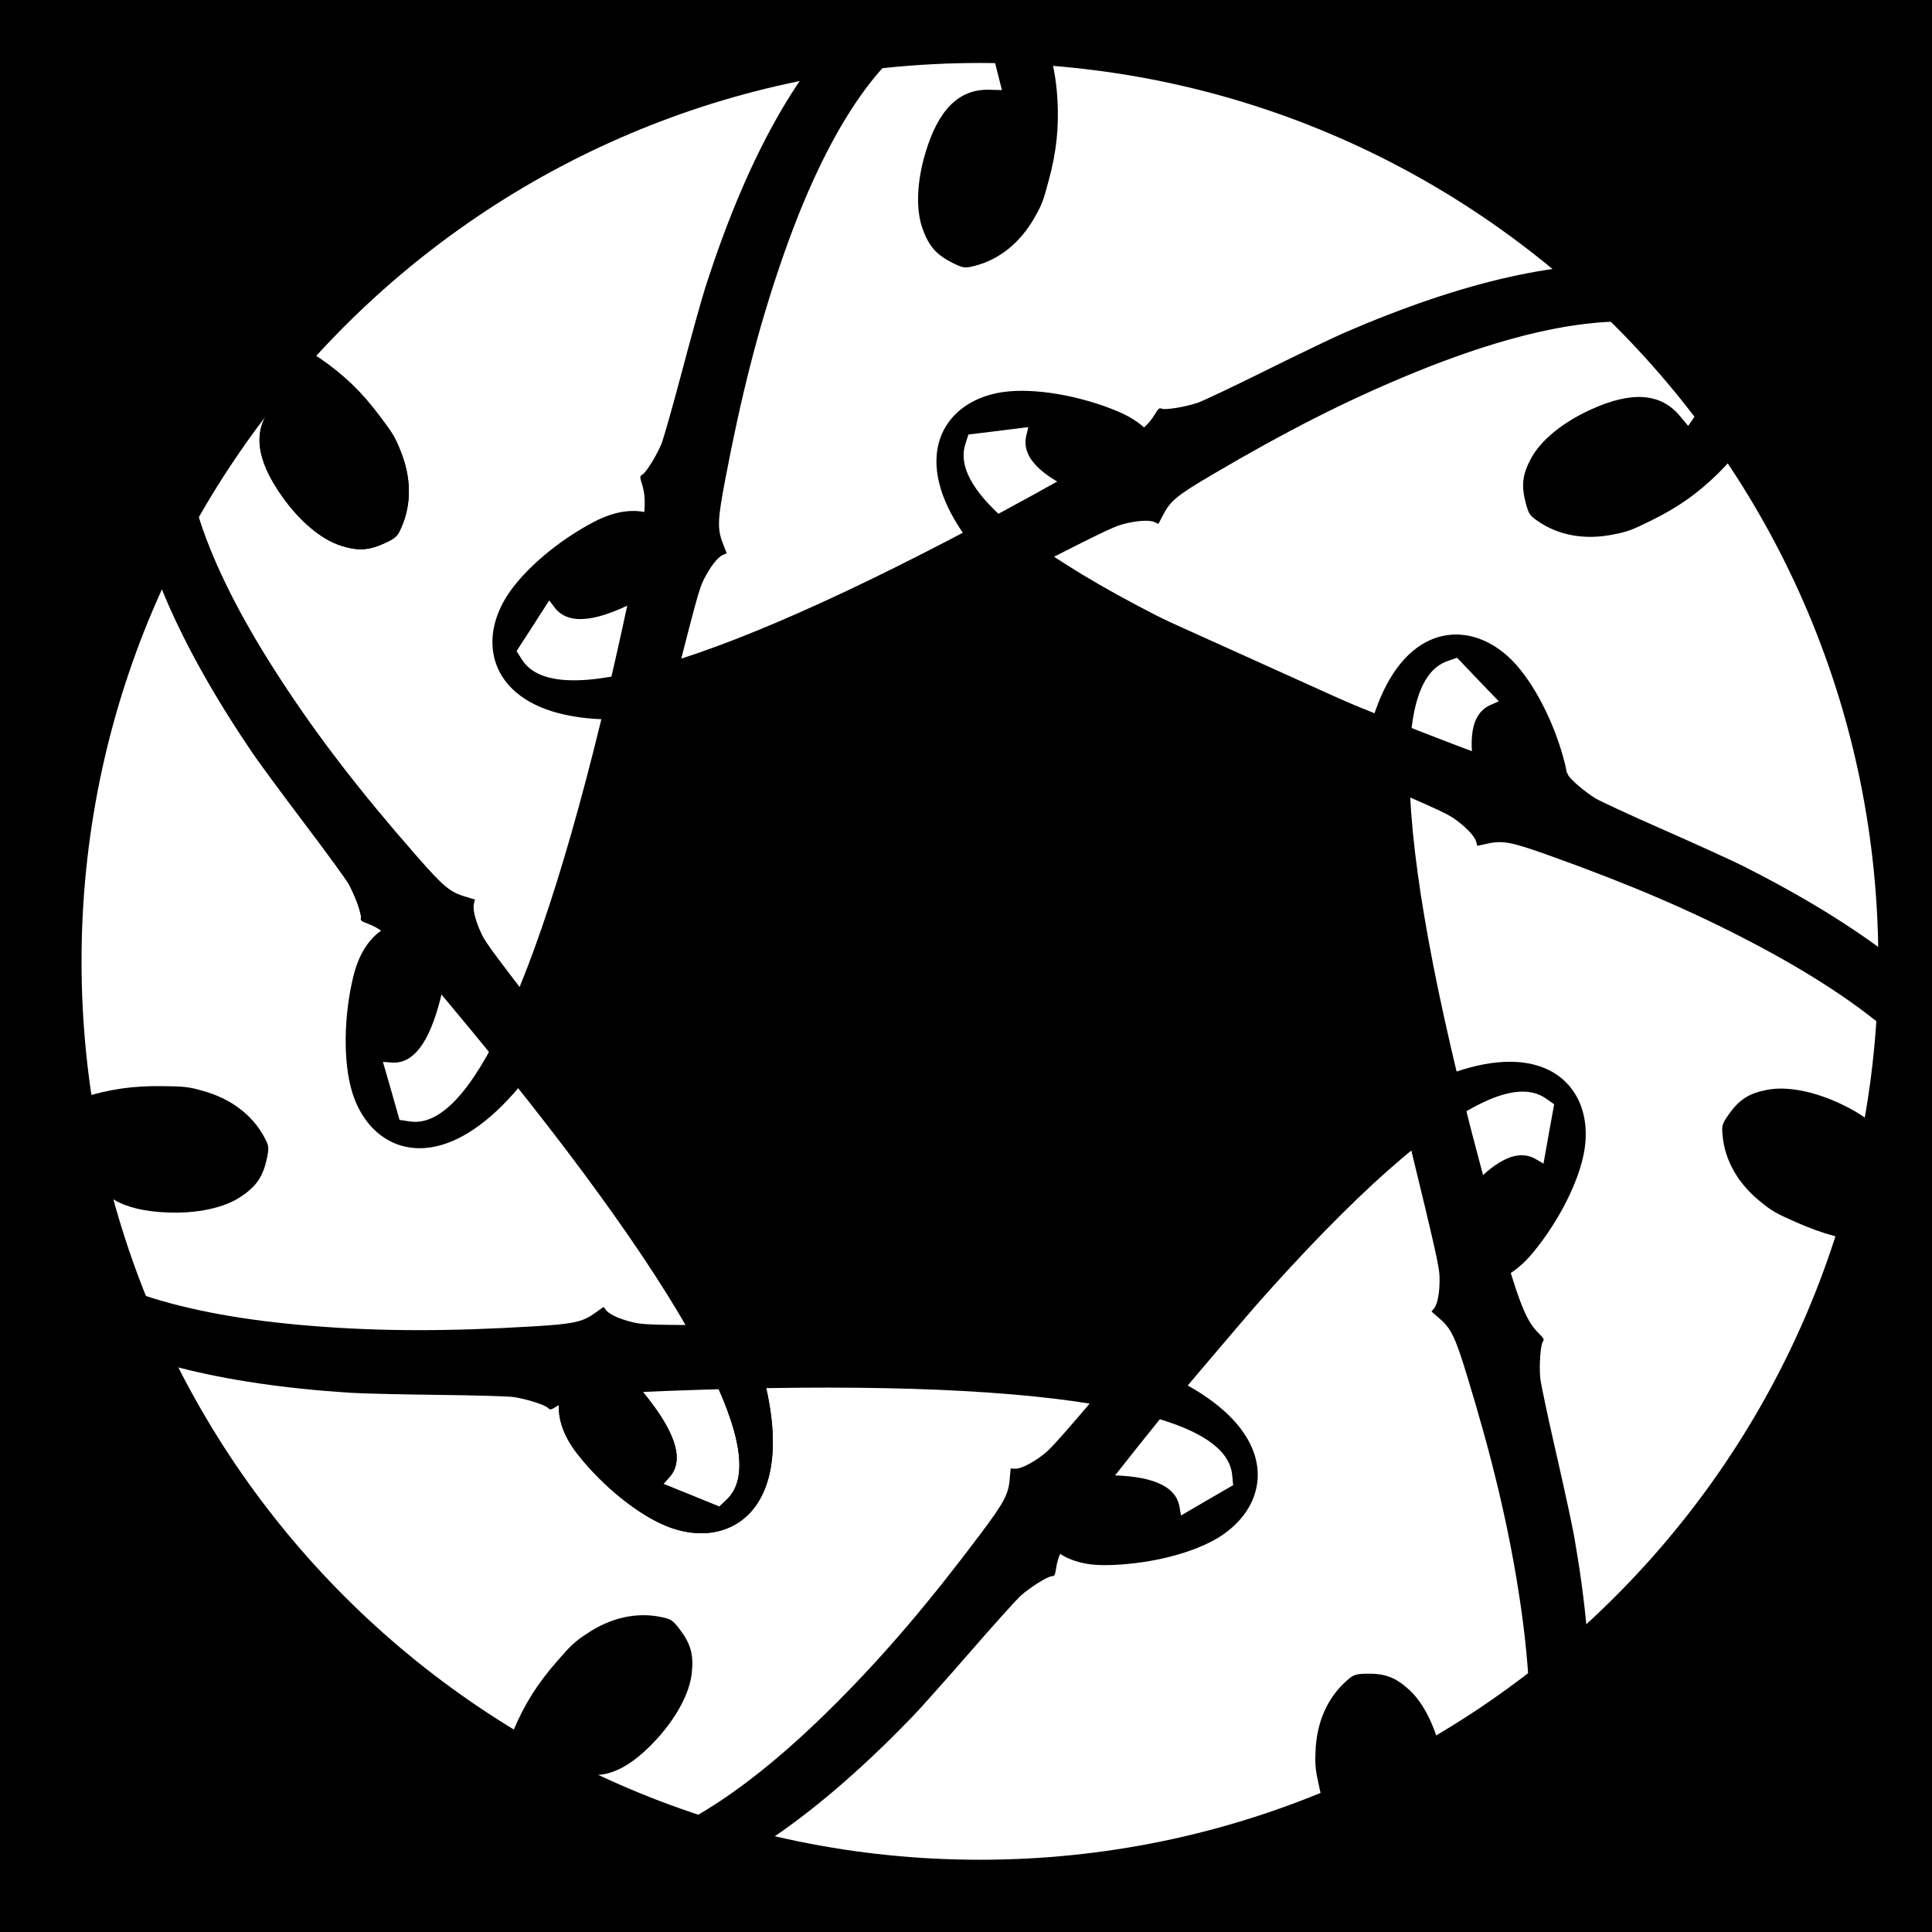
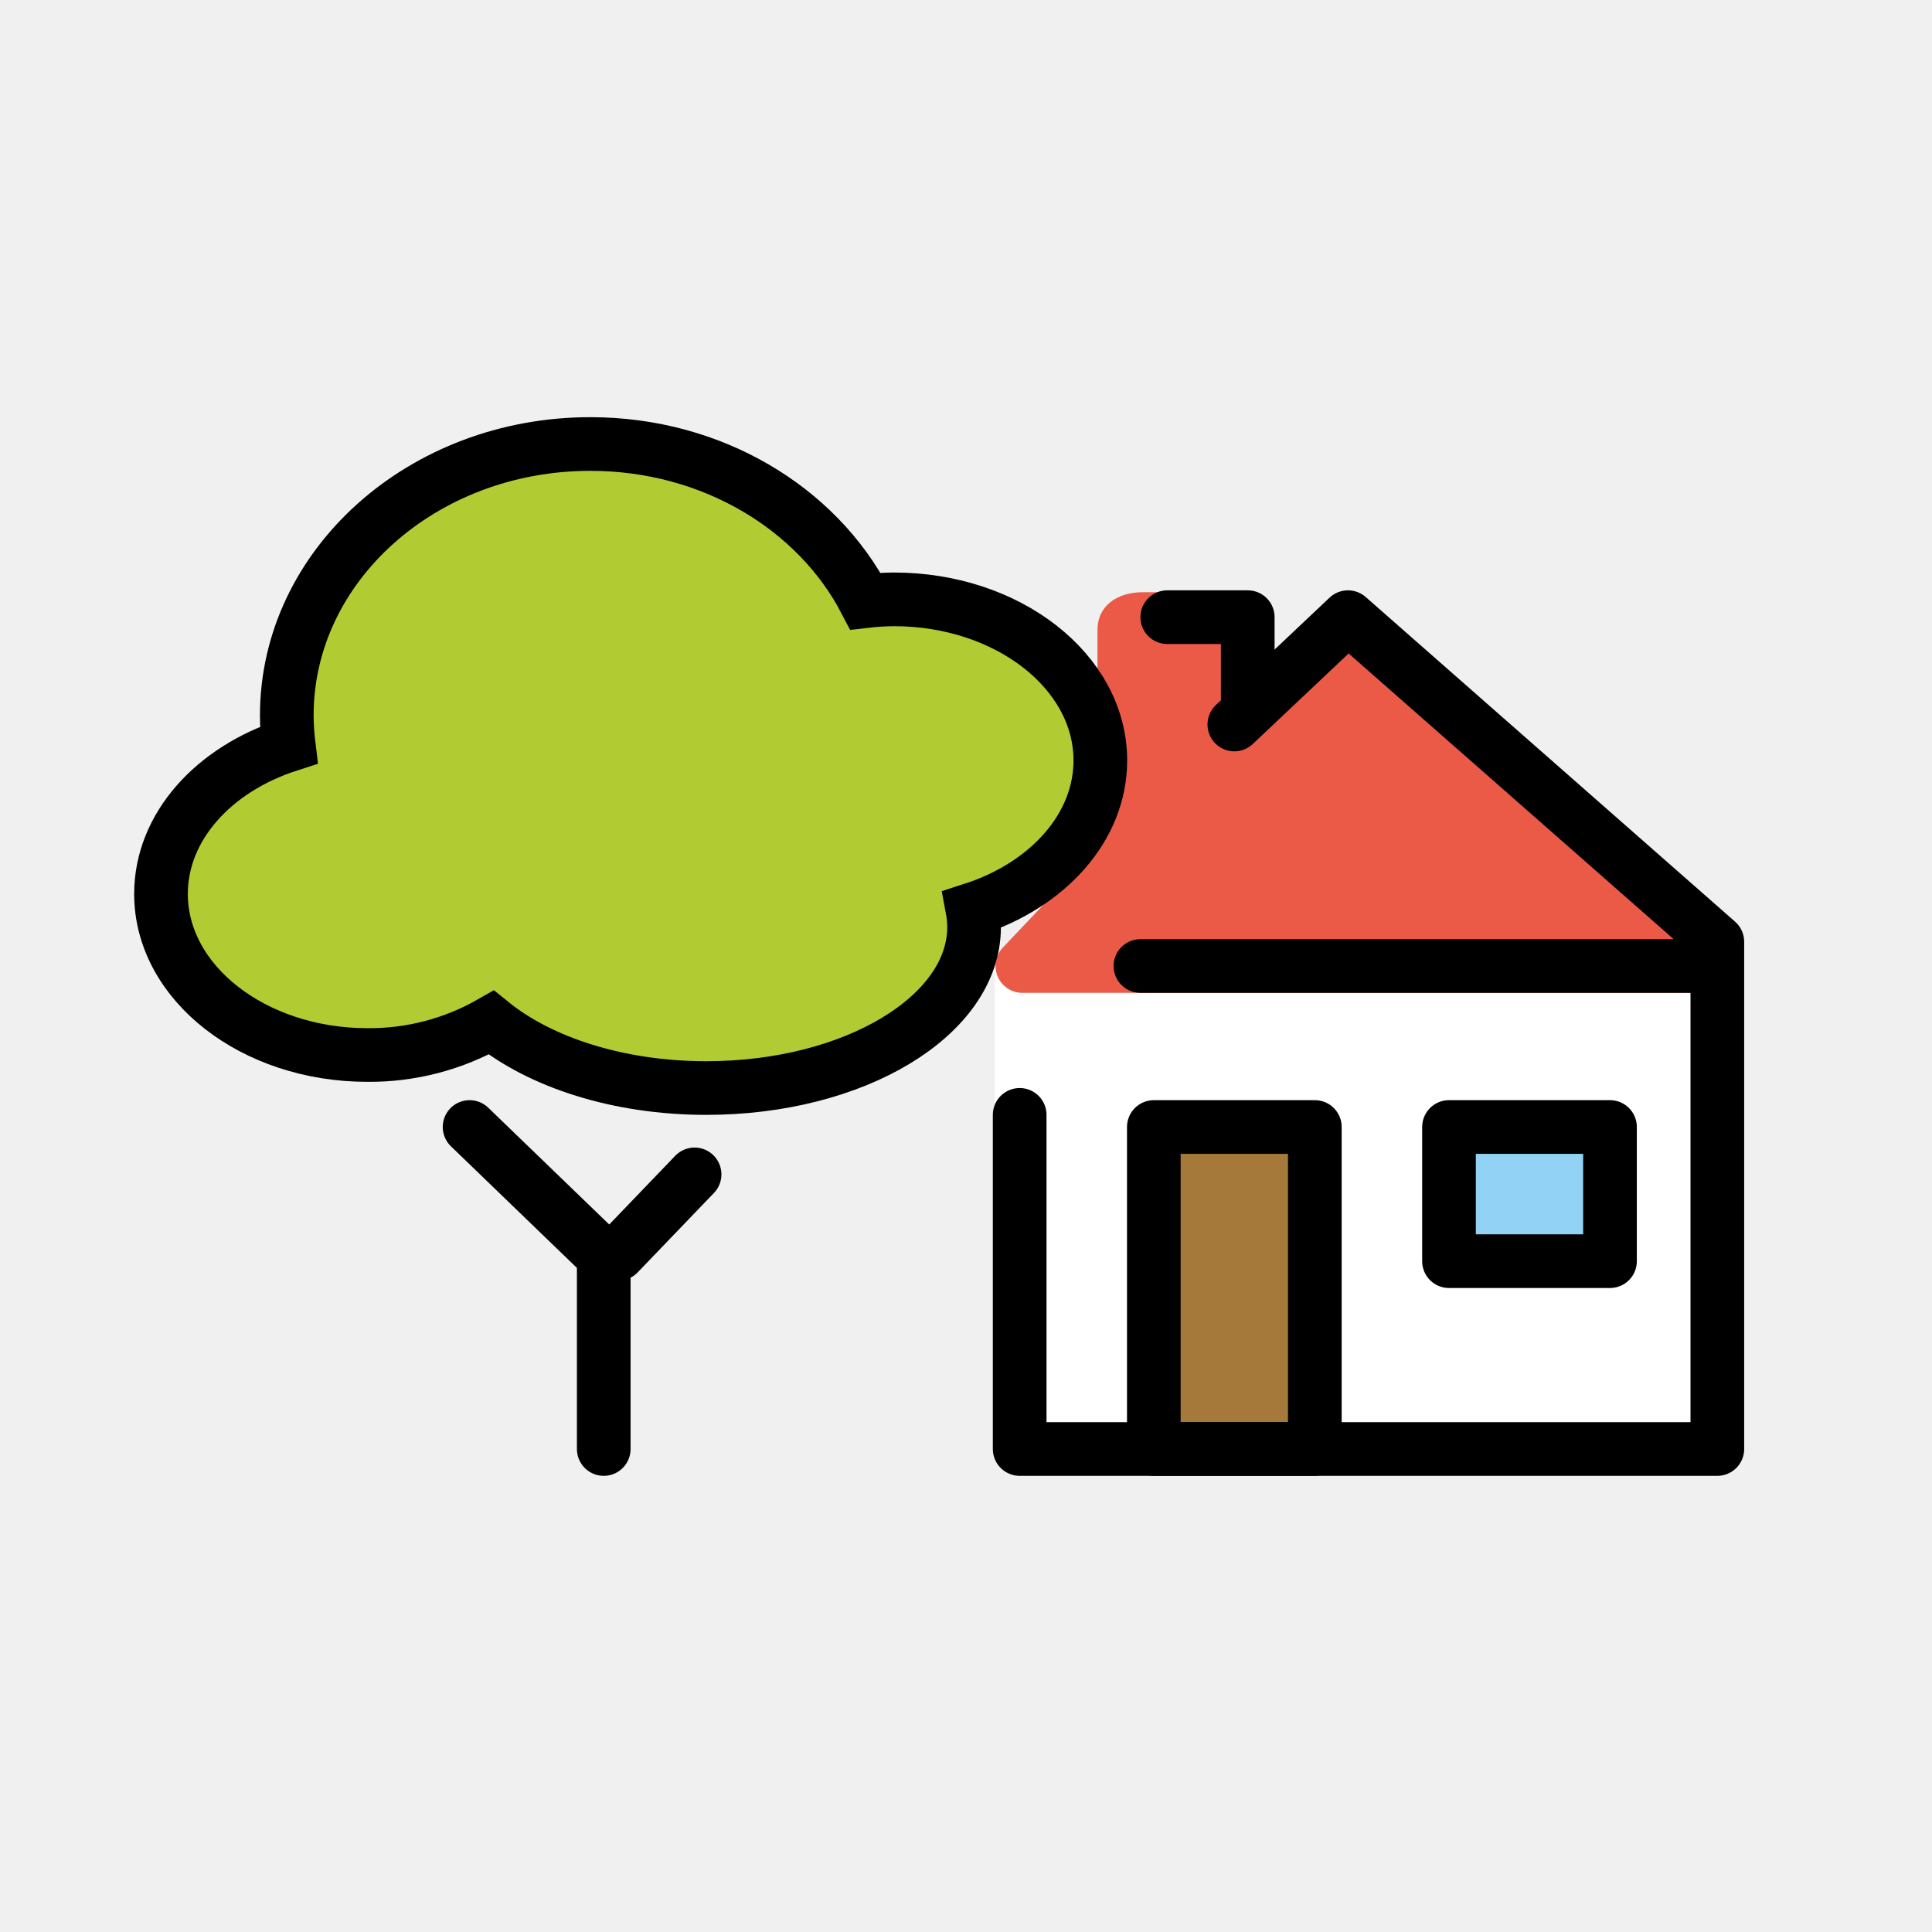
- <svg xmlns="http://www.w3.org/2000/svg" width="100%" height="100%" viewBox="0 0 3600 3600" version="1.1" xml:space="preserve" style="fill-rule:evenodd;clip-rule:evenodd;stroke-linejoin:round;stroke-miterlimit:2;">
-   <g transform="matrix(-0.454766,0,0,0.435881,4099.02,-743.794)">
-     <rect x="-1691.43" y="-197.915" width="15977.7" height="15016.1" />
+ <svg xmlns="http://www.w3.org/2000/svg" id="emoji" viewBox="0 0 72 72" version="1.1">
+   <g id="color">
+     <rect x="37.075" y="36.053" width="26.884" height="18.114" fill="#FFFFFF" />
+     <polygon fill="#EA5A47" stroke="#EA5A47" stroke-linecap="round" stroke-linejoin="round" stroke-miterlimit="10" stroke-width="2" points="50.235,23.2 38.1,36 63.5,36" />
+     <path fill="#EA5A47" d="M47.3,26l-6.4,6.059v-8.573c0-0.931,0.755-1.416,1.686-1.416h3.028 c0.931,0,1.686,0.485,1.686,1.416C47.3,23.486,47.3,26,47.3,26z" />
+     <rect x="43" y="42" width="6" height="12" fill="#A57939" />
+     <rect x="54" y="42" width="6" height="5" fill="#92D3F5" />
+     <path fill="#B1CC33" d="M41.006,28.339c0-3.312-3.445-6.003-7.694-6.003c-0.355,0.003-0.71,0.025-1.062,0.066 c-1.8-3.455-5.707-5.855-10.25-5.855c-6.248,0-11.312,4.529-11.312,10.114c0.001,0.369,0.025,0.738,0.07,1.104 C7.966,28.666,6,30.81,6,33.314c0,3.312,3.445,6.003,7.694,6.003c1.615,0.014,3.206-0.402,4.614-1.207 c1.818,1.477,4.726,2.438,8.015,2.438c5.511,0,9.978-2.688,9.978-6.003c-0.001-0.219-0.021-0.438-0.061-0.653 C39.036,32.99,41.006,30.845,41.006,28.339z" />
  </g>
-   <g transform="matrix(-0.42666,0,0,0.42666,4337.66,-1114.99)">
-     <circle cx="5886.91" cy="6811.86" r="3923.53" style="fill:white;" />
-   </g>
-   <g transform="matrix(-0.348031,0,0,0.348031,3713.57,-426.878)">
-     <path d="M5423.73,4097.75L7419.8,4999.31L7912.78,7025.1L6531.47,8649.65L4316,8649.65L2934.68,7025.1L3427.67,4999.31L5423.73,4097.75Z" />
-   </g>
-   <g id="D84B4D30-11A8-4EFE-B44D-1FFDC2176FD3.eps" transform="matrix(-1.2011,-2.30754,3.78145,-1.96829,2122.14,955.273)">
-     <g transform="matrix(1,0,0,1,-174.5,-280)">
-       <clipPath id="_clip1">
-         <rect x="0" y="0" width="349" height="560" />
-       </clipPath>
-       <g clip-path="url(#_clip1)">
-         <g>
-           <path d="M269.867,1.48C230.965,9.18 198.668,46.18 184.465,99.18C176.566,128.781 175.668,138.582 174.965,206.98C174.367,260.883 174.066,266.98 172.465,271.48C170.266,277.48 166.566,282.68 163.266,284.18L160.867,285.281L164.867,288.781C171.566,294.48 172.867,298.281 174.367,315.883C177.566,353.48 177.066,382.781 172.766,412.48C164.465,470.582 142.266,510.383 107.766,529.383C99.465,533.883 84.266,538.98 78.066,539.281L73.266,539.48L60.566,524.98L47.965,510.48L56.965,509.281C78.066,506.48 88.965,495.582 90.566,475.781C91.668,462.68 87.668,450.68 79.566,443.281C72.168,436.48 65.464,433.68 52.367,431.883C44.566,430.883 43.367,430.98 37.168,432.98C21.066,438.18 9.367,447.48 3.668,459.68C0.766,465.68 0.367,467.68 0.066,477.082C-0.434,490.082 1.867,500.48 7.867,512.48C16.066,528.68 28.965,541.281 46.367,549.98C62.465,557.98 69.266,559.48 88.867,559.48C105.367,559.48 105.367,559.48 116.367,555.68C135.168,549.18 148.867,540.781 163.766,526.48C195.367,496.18 214.066,453.48 220.867,395.98C221.465,390.781 222.367,373.68 222.867,357.98C223.367,342.281 224.266,327.48 224.867,324.98C226.266,319.48 230.668,311.18 232.965,309.883C234.465,309.082 234.367,308.68 231.465,305.781C224.168,298.383 222.566,289.281 220.766,242.48C217.766,164.582 222.867,103.48 235.766,64.281C247.066,29.883 263.168,12.48 284.867,11.18L292.367,10.781L303.066,22.281L313.766,33.68L307.965,34.281C292.465,35.68 284.766,46.281 284.465,66.582C284.367,75.883 284.566,76.98 287.367,82.582C294.465,96.48 313.465,100.781 331.266,92.68C342.867,87.383 348.867,78.582 348.867,66.98C348.867,48.98 341.465,29.48 330.168,17.781C315.965,3.18 292.867,-3.117 269.867,1.48Z" style="fill-rule:nonzero;" />
-         </g>
-       </g>
-     </g>
-   </g>
-   <g id="D84B4D30-11A8-4EFE-B44D-1FFDC2176FD3.eps1" transform="matrix(1.00209,-2.40067,3.93406,1.64216,2745.51,1534.71)">
-     <g transform="matrix(1,0,0,1,-174.5,-280)">
-       <clipPath id="_clip2">
-         <rect x="0" y="0" width="349" height="560" />
-       </clipPath>
-       <g clip-path="url(#_clip2)">
-         <g>
-           <path d="M269.867,1.48C230.965,9.18 198.668,46.18 184.465,99.18C176.566,128.781 175.668,138.582 174.965,206.98C174.367,260.883 174.066,266.98 172.465,271.48C170.266,277.48 166.566,282.68 163.266,284.18L160.867,285.281L164.867,288.781C171.566,294.48 172.867,298.281 174.367,315.883C177.566,353.48 177.066,382.781 172.766,412.48C164.465,470.582 142.266,510.383 107.766,529.383C99.465,533.883 84.266,538.98 78.066,539.281L73.266,539.48L60.566,524.98L47.965,510.48L56.965,509.281C78.066,506.48 88.965,495.582 90.566,475.781C91.668,462.68 87.668,450.68 79.566,443.281C72.168,436.48 65.464,433.68 52.367,431.883C44.566,430.883 43.367,430.98 37.168,432.98C21.066,438.18 9.367,447.48 3.668,459.68C0.766,465.68 0.367,467.68 0.066,477.082C-0.434,490.082 1.867,500.48 7.867,512.48C16.066,528.68 28.965,541.281 46.367,549.98C62.465,557.98 69.266,559.48 88.867,559.48C105.367,559.48 105.367,559.48 116.367,555.68C135.168,549.18 148.867,540.781 163.766,526.48C195.367,496.18 214.066,453.48 220.867,395.98C221.465,390.781 222.367,373.68 222.867,357.98C223.367,342.281 224.266,327.48 224.867,324.98C226.266,319.48 230.668,311.18 232.965,309.883C234.465,309.082 234.367,308.68 231.465,305.781C224.168,298.383 222.566,289.281 220.766,242.48C217.766,164.582 222.867,103.48 235.766,64.281C247.066,29.883 263.168,12.48 284.867,11.18L292.367,10.781L303.066,22.281L313.766,33.68L307.965,34.281C292.465,35.68 284.766,46.281 284.465,66.582C284.367,75.883 284.566,76.98 287.367,82.582C294.465,96.48 313.465,100.781 331.266,92.68C342.867,87.383 348.867,78.582 348.867,66.98C348.867,48.98 341.465,29.48 330.168,17.781C315.965,3.18 292.867,-3.117 269.867,1.48Z" style="fill-rule:nonzero;" />
-         </g>
-       </g>
-     </g>
-   </g>
-   <g id="D84B4D30-11A8-4EFE-B44D-1FFDC2176FD3.eps2" transform="matrix(2.52355,-0.631715,1.03522,4.13544,2696.34,2413.43)">
-     <g transform="matrix(1,0,0,1,-174.5,-280)">
-       <clipPath id="_clip3">
-         <rect x="0" y="0" width="349" height="560" />
-       </clipPath>
-       <g clip-path="url(#_clip3)">
-         <g>
-           <path d="M269.867,1.48C230.965,9.18 198.668,46.18 184.465,99.18C176.566,128.781 175.668,138.582 174.965,206.98C174.367,260.883 174.066,266.98 172.465,271.48C170.266,277.48 166.566,282.68 163.266,284.18L160.867,285.281L164.867,288.781C171.566,294.48 172.867,298.281 174.367,315.883C177.566,353.48 177.066,382.781 172.766,412.48C164.465,470.582 142.266,510.383 107.766,529.383C99.465,533.883 84.266,538.98 78.066,539.281L73.266,539.48L60.566,524.98L47.965,510.48L56.965,509.281C78.066,506.48 88.965,495.582 90.566,475.781C91.668,462.68 87.668,450.68 79.566,443.281C72.168,436.48 65.464,433.68 52.367,431.883C44.566,430.883 43.367,430.98 37.168,432.98C21.066,438.18 9.367,447.48 3.668,459.68C0.766,465.68 0.367,467.68 0.066,477.082C-0.434,490.082 1.867,500.48 7.867,512.48C16.066,528.68 28.965,541.281 46.367,549.98C62.465,557.98 69.266,559.48 88.867,559.48C105.367,559.48 105.367,559.48 116.367,555.68C135.168,549.18 148.867,540.781 163.766,526.48C195.367,496.18 214.066,453.48 220.867,395.98C221.465,390.781 222.367,373.68 222.867,357.98C223.367,342.281 224.266,327.48 224.867,324.98C226.266,319.48 230.668,311.18 232.965,309.883C234.465,309.082 234.367,308.68 231.465,305.781C224.168,298.383 222.566,289.281 220.766,242.48C217.766,164.582 222.867,103.48 235.766,64.281C247.066,29.883 263.168,12.48 284.867,11.18L292.367,10.781L303.066,22.281L313.766,33.68L307.965,34.281C292.465,35.68 284.766,46.281 284.465,66.582C284.367,75.883 284.566,76.98 287.367,82.582C294.465,96.48 313.465,100.781 331.266,92.68C342.867,87.383 348.867,78.582 348.867,66.98C348.867,48.98 341.465,29.48 330.168,17.781C315.965,3.18 292.867,-3.117 269.867,1.48Z" style="fill-rule:nonzero;" />
-         </g>
-       </g>
-     </g>
-   </g>
-   <g id="D84B4D30-11A8-4EFE-B44D-1FFDC2176FD3.eps3" transform="matrix(1.99639,1.66788,-2.73322,3.27155,1924.81,2741.79)">
-     <g transform="matrix(1,0,0,1,-174.5,-280)">
-       <clipPath id="_clip4">
-         <rect x="0" y="0" width="349" height="560" />
-       </clipPath>
-       <g clip-path="url(#_clip4)">
-         <g>
-           <path d="M269.867,1.48C230.965,9.18 198.668,46.18 184.465,99.18C176.566,128.781 175.668,138.582 174.965,206.98C174.367,260.883 174.066,266.98 172.465,271.48C170.266,277.48 166.566,282.68 163.266,284.18L160.867,285.281L164.867,288.781C171.566,294.48 172.867,298.281 174.367,315.883C177.566,353.48 177.066,382.781 172.766,412.48C164.465,470.582 142.266,510.383 107.766,529.383C99.465,533.883 84.266,538.98 78.066,539.281L73.266,539.48L60.566,524.98L47.965,510.48L56.965,509.281C78.066,506.48 88.965,495.582 90.566,475.781C91.668,462.68 87.668,450.68 79.566,443.281C72.168,436.48 65.464,433.68 52.367,431.883C44.566,430.883 43.367,430.98 37.168,432.98C21.066,438.18 9.367,447.48 3.668,459.68C0.766,465.68 0.367,467.68 0.066,477.082C-0.434,490.082 1.867,500.48 7.867,512.48C16.066,528.68 28.965,541.281 46.367,549.98C62.465,557.98 69.266,559.48 88.867,559.48C105.367,559.48 105.367,559.48 116.367,555.68C135.168,549.18 148.867,540.781 163.766,526.48C195.367,496.18 214.066,453.48 220.867,395.98C221.465,390.781 222.367,373.68 222.867,357.98C223.367,342.281 224.266,327.48 224.867,324.98C226.266,319.48 230.668,311.18 232.965,309.883C234.465,309.082 234.367,308.68 231.465,305.781C224.168,298.383 222.566,289.281 220.766,242.48C217.766,164.582 222.867,103.48 235.766,64.281C247.066,29.883 263.168,12.48 284.867,11.18L292.367,10.781L303.066,22.281L313.766,33.68L307.965,34.281C292.465,35.68 284.766,46.281 284.465,66.582C284.367,75.883 284.566,76.98 287.367,82.582C294.465,96.48 313.465,100.781 331.266,92.68C342.867,87.383 348.867,78.582 348.867,66.98C348.867,48.98 341.465,29.48 330.168,17.781C315.965,3.18 292.867,-3.117 269.867,1.48Z" style="fill-rule:nonzero;" />
-         </g>
-       </g>
-     </g>
-   </g>
-   <g id="D84B4D30-11A8-4EFE-B44D-1FFDC2176FD3.eps4" transform="matrix(0.0220628,2.60133,-4.26289,0.0361551,1147.55,2470.51)">
-     <g transform="matrix(1,0,0,1,-174.5,-280)">
-       <clipPath id="_clip5">
-         <rect x="0" y="0" width="349" height="560" />
-       </clipPath>
-       <g clip-path="url(#_clip5)">
-         <g>
-           <path d="M269.867,1.48C230.965,9.18 198.668,46.18 184.465,99.18C176.566,128.781 175.668,138.582 174.965,206.98C174.367,260.883 174.066,266.98 172.465,271.48C170.266,277.48 166.566,282.68 163.266,284.18L160.867,285.281L164.867,288.781C171.566,294.48 172.867,298.281 174.367,315.883C177.566,353.48 177.066,382.781 172.766,412.48C164.465,470.582 142.266,510.383 107.766,529.383C99.465,533.883 84.266,538.98 78.066,539.281L73.266,539.48L60.566,524.98L47.965,510.48L56.965,509.281C78.066,506.48 88.965,495.582 90.566,475.781C91.668,462.68 87.668,450.68 79.566,443.281C72.168,436.48 65.464,433.68 52.367,431.883C44.566,430.883 43.367,430.98 37.168,432.98C21.066,438.18 9.367,447.48 3.668,459.68C0.766,465.68 0.367,467.68 0.066,477.082C-0.434,490.082 1.867,500.48 7.867,512.48C16.066,528.68 28.965,541.281 46.367,549.98C62.465,557.98 69.266,559.48 88.867,559.48C105.367,559.48 105.367,559.48 116.367,555.68C135.168,549.18 148.867,540.781 163.766,526.48C195.367,496.18 214.066,453.48 220.867,395.98C221.465,390.781 222.367,373.68 222.867,357.98C223.367,342.281 224.266,327.48 224.867,324.98C226.266,319.48 230.668,311.18 232.965,309.883C234.465,309.082 234.367,308.68 231.465,305.781C224.168,298.383 222.566,289.281 220.766,242.48C217.766,164.582 222.867,103.48 235.766,64.281C247.066,29.883 263.168,12.48 284.867,11.18L292.367,10.781L303.066,22.281L313.766,33.68L307.965,34.281C292.465,35.68 284.766,46.281 284.465,66.582C284.367,75.883 284.566,76.98 287.367,82.582C294.465,96.48 313.465,100.781 331.266,92.68C342.867,87.383 348.867,78.582 348.867,66.98C348.867,48.98 341.465,29.48 330.168,17.781C315.965,3.18 292.867,-3.117 269.867,1.48Z" style="fill-rule:nonzero;" />
-         </g>
-       </g>
-     </g>
-   </g>
-   <g id="D84B4D30-11A8-4EFE-B44D-1FFDC2176FD3.eps5" transform="matrix(-2.52733,-0.61645,1.0102,-4.14162,1314.34,1044.4)">
-     <g transform="matrix(1,0,0,1,-174.5,-280)">
-       <clipPath id="_clip6">
-         <rect x="0" y="0" width="349" height="560" />
-       </clipPath>
-       <g clip-path="url(#_clip6)">
-         <g>
-           <path d="M269.867,1.48C230.965,9.18 198.668,46.18 184.465,99.18C176.566,128.781 175.668,138.582 174.965,206.98C174.367,260.883 174.066,266.98 172.465,271.48C170.266,277.48 166.566,282.68 163.266,284.18L160.867,285.281L164.867,288.781C171.566,294.48 172.867,298.281 174.367,315.883C177.566,353.48 177.066,382.781 172.766,412.48C164.465,470.582 142.266,510.383 107.766,529.383C99.465,533.883 84.266,538.98 78.066,539.281L73.266,539.48L60.566,524.98L47.965,510.48L56.965,509.281C78.066,506.48 88.965,495.582 90.566,475.781C91.668,462.68 87.668,450.68 79.566,443.281C72.168,436.48 65.464,433.68 52.367,431.883C44.566,430.883 43.367,430.98 37.168,432.98C21.066,438.18 9.367,447.48 3.668,459.68C0.766,465.68 0.367,467.68 0.066,477.082C-0.434,490.082 1.867,500.48 7.867,512.48C16.066,528.68 28.965,541.281 46.367,549.98C62.465,557.98 69.266,559.48 88.867,559.48C105.367,559.48 105.367,559.48 116.367,555.68C135.168,549.18 148.867,540.781 163.766,526.48C195.367,496.18 214.066,453.48 220.867,395.98C221.465,390.781 222.367,373.68 222.867,357.98C223.367,342.281 224.266,327.48 224.867,324.98C226.266,319.48 230.668,311.18 232.965,309.883C234.465,309.082 234.367,308.68 231.465,305.781C224.168,298.383 222.566,289.281 220.766,242.48C217.766,164.582 222.867,103.48 235.766,64.281C247.066,29.883 263.168,12.48 284.867,11.18L292.367,10.781L303.066,22.281L313.766,33.68L307.965,34.281C292.465,35.68 284.766,46.281 284.465,66.582C284.367,75.883 284.566,76.98 287.367,82.582C294.465,96.48 313.465,100.781 331.266,92.68C342.867,87.383 348.867,78.582 348.867,66.98C348.867,48.98 341.465,29.48 330.168,17.781C315.965,3.18 292.867,-3.117 269.867,1.48Z" style="fill-rule:nonzero;" />
-         </g>
-       </g>
-     </g>
-   </g>
-   <g id="D84B4D30-11A8-4EFE-B44D-1FFDC2176FD3.eps6" transform="matrix(-2.0435,1.6098,-2.63805,-3.34877,870.878,1716)">
-     <g transform="matrix(1,0,0,1,-174.5,-280)">
-       <clipPath id="_clip7">
-         <rect x="0" y="0" width="349" height="560" />
-       </clipPath>
-       <g clip-path="url(#_clip7)">
-         <g>
-           <path d="M269.867,1.48C230.965,9.18 198.668,46.18 184.465,99.18C176.566,128.781 175.668,138.582 174.965,206.98C174.367,260.883 174.066,266.98 172.465,271.48C170.266,277.48 166.566,282.68 163.266,284.18L160.867,285.281L164.867,288.781C171.566,294.48 172.867,298.281 174.367,315.883C177.566,353.48 177.066,382.781 172.766,412.48C164.465,470.582 142.266,510.383 107.766,529.383C99.465,533.883 84.266,538.98 78.066,539.281L73.266,539.48L60.566,524.98L47.965,510.48L56.965,509.281C78.066,506.48 88.965,495.582 90.566,475.781C91.668,462.68 87.668,450.68 79.566,443.281C72.168,436.48 65.464,433.68 52.367,431.883C44.566,430.883 43.367,430.98 37.168,432.98C21.066,438.18 9.367,447.48 3.668,459.68C0.766,465.68 0.367,467.68 0.066,477.082C-0.434,490.082 1.867,500.48 7.867,512.48C16.066,528.68 28.965,541.281 46.367,549.98C62.465,557.98 69.266,559.48 88.867,559.48C105.367,559.48 105.367,559.48 116.367,555.68C135.168,549.18 148.867,540.781 163.766,526.48C195.367,496.18 214.066,453.48 220.867,395.98C221.465,390.781 222.367,373.68 222.867,357.98C223.367,342.281 224.266,327.48 224.867,324.98C226.266,319.48 230.668,311.18 232.965,309.883C234.465,309.082 234.367,308.68 231.465,305.781C224.168,298.383 222.566,289.281 220.766,242.48C217.766,164.582 222.867,103.48 235.766,64.281C247.066,29.883 263.168,12.48 284.867,11.18L292.367,10.781L303.066,22.281L313.766,33.68L307.965,34.281C292.465,35.68 284.766,46.281 284.465,66.582C284.367,75.883 284.566,76.98 287.367,82.582C294.465,96.48 313.465,100.781 331.266,92.68C342.867,87.383 348.867,78.582 348.867,66.98C348.867,48.98 341.465,29.48 330.168,17.781C315.965,3.18 292.867,-3.117 269.867,1.48Z" style="fill-rule:nonzero;" />
-         </g>
-       </g>
-     </g>
-   </g>
-   <g id="D84B4D30-11A8-4EFE-B44D-1FFDC2176FD3.eps7" transform="matrix(-2.0435,1.6098,-2.63805,-3.34877,870.878,1716)">
-     <g transform="matrix(1,0,0,1,-174.5,-280)">
-       <clipPath id="_clip8">
-         <rect x="0" y="0" width="349" height="560" />
-       </clipPath>
-       <g clip-path="url(#_clip8)">
-         <g>
-           <path d="M269.867,1.48C230.965,9.18 198.668,46.18 184.465,99.18C176.566,128.781 175.668,138.582 174.965,206.98C174.367,260.883 174.066,266.98 172.465,271.48C170.266,277.48 166.566,282.68 163.266,284.18L160.867,285.281L164.867,288.781C171.566,294.48 172.867,298.281 174.367,315.883C177.566,353.48 177.066,382.781 172.766,412.48C164.465,470.582 142.266,510.383 107.766,529.383C99.465,533.883 84.266,538.98 78.066,539.281L73.266,539.48L60.566,524.98L47.965,510.48L56.965,509.281C78.066,506.48 88.965,495.582 90.566,475.781C91.668,462.68 87.668,450.68 79.566,443.281C72.168,436.48 65.464,433.68 52.367,431.883C44.566,430.883 43.367,430.98 37.168,432.98C21.066,438.18 9.367,447.48 3.668,459.68C0.766,465.68 0.367,467.68 0.066,477.082C-0.434,490.082 1.867,500.48 7.867,512.48C16.066,528.68 28.965,541.281 46.367,549.98C62.465,557.98 69.266,559.48 88.867,559.48C105.367,559.48 105.367,559.48 116.367,555.68C135.168,549.18 148.867,540.781 163.766,526.48C195.367,496.18 214.066,453.48 220.867,395.98C221.465,390.781 222.367,373.68 222.867,357.98C223.367,342.281 224.266,327.48 224.867,324.98C226.266,319.48 230.668,311.18 232.965,309.883C234.465,309.082 234.367,308.68 231.465,305.781C224.168,298.383 222.566,289.281 220.766,242.48C217.766,164.582 222.867,103.48 235.766,64.281C247.066,29.883 263.168,12.48 284.867,11.18L292.367,10.781L303.066,22.281L313.766,33.68L307.965,34.281C292.465,35.68 284.766,46.281 284.465,66.582C284.367,75.883 284.566,76.98 287.367,82.582C294.465,96.48 313.465,100.781 331.266,92.68C342.867,87.383 348.867,78.582 348.867,66.98C348.867,48.98 341.465,29.48 330.168,17.781C315.965,3.18 292.867,-3.117 269.867,1.48Z" style="fill-rule:nonzero;" />
-         </g>
-       </g>
-     </g>
+   <g id="hair" />
+   <g id="skin" />
+   <g id="skin-shadow" />
+   <g id="line">
+     <polyline fill="none" stroke="#000000" stroke-linecap="round" stroke-linejoin="round" stroke-miterlimit="10" stroke-width="2" points="46,27 50.235,23 64,35.098 64,54 38,54 38,41.548" />
+     <rect x="43" y="42" width="6" height="12" fill="none" stroke="#000000" stroke-linecap="round" stroke-linejoin="round" stroke-miterlimit="10" stroke-width="2" />
+     <rect x="54" y="42" width="6" height="5" fill="none" stroke="#000000" stroke-linecap="round" stroke-linejoin="round" stroke-miterlimit="10" stroke-width="2" />
+     <polyline fill="none" stroke="#000000" stroke-linecap="round" stroke-linejoin="round" stroke-miterlimit="10" stroke-width="2" points="43.5,23 46.5,23 46.5,26" />
+     <path fill="none" stroke="#000000" stroke-miterlimit="10" stroke-width="2" d="M31.245,39.34" />
+     <polyline fill="none" stroke="#000000" stroke-linecap="round" stroke-linejoin="round" stroke-width="2" points="22.5,54 22.5,46.827 17.5,42" />
+     <line x1="23.041" x2="25.885" y1="46.727" y2="43.766" fill="none" stroke="#000000" stroke-linecap="round" stroke-linejoin="round" stroke-width="2" />
+     <path fill="none" stroke="#000000" stroke-linecap="round" stroke-miterlimit="10" stroke-width="2" d="M41.006,28.339 c0-3.312-3.445-6.003-7.694-6.003c-0.355,0.003-0.71,0.025-1.062,0.066c-1.8-3.455-5.707-5.855-10.25-5.855 c-6.248,0-11.312,4.529-11.312,10.114c0.001,0.369,0.025,0.738,0.07,1.104C7.966,28.666,6,30.81,6,33.314 c0,3.312,3.445,6.003,7.694,6.003c1.615,0.014,3.206-0.402,4.614-1.207c1.818,1.477,4.726,2.438,8.015,2.438 c5.511,0,9.978-2.688,9.978-6.003c-0.001-0.219-0.021-0.438-0.061-0.653 C39.036,32.99,41.006,30.845,41.006,28.339z" />
+     <line x1="63.5" x2="42.5" y1="36" y2="36" fill="none" stroke="#000000" stroke-linecap="round" stroke-linejoin="round" stroke-miterlimit="10" stroke-width="2" />
  </g>
</svg>
